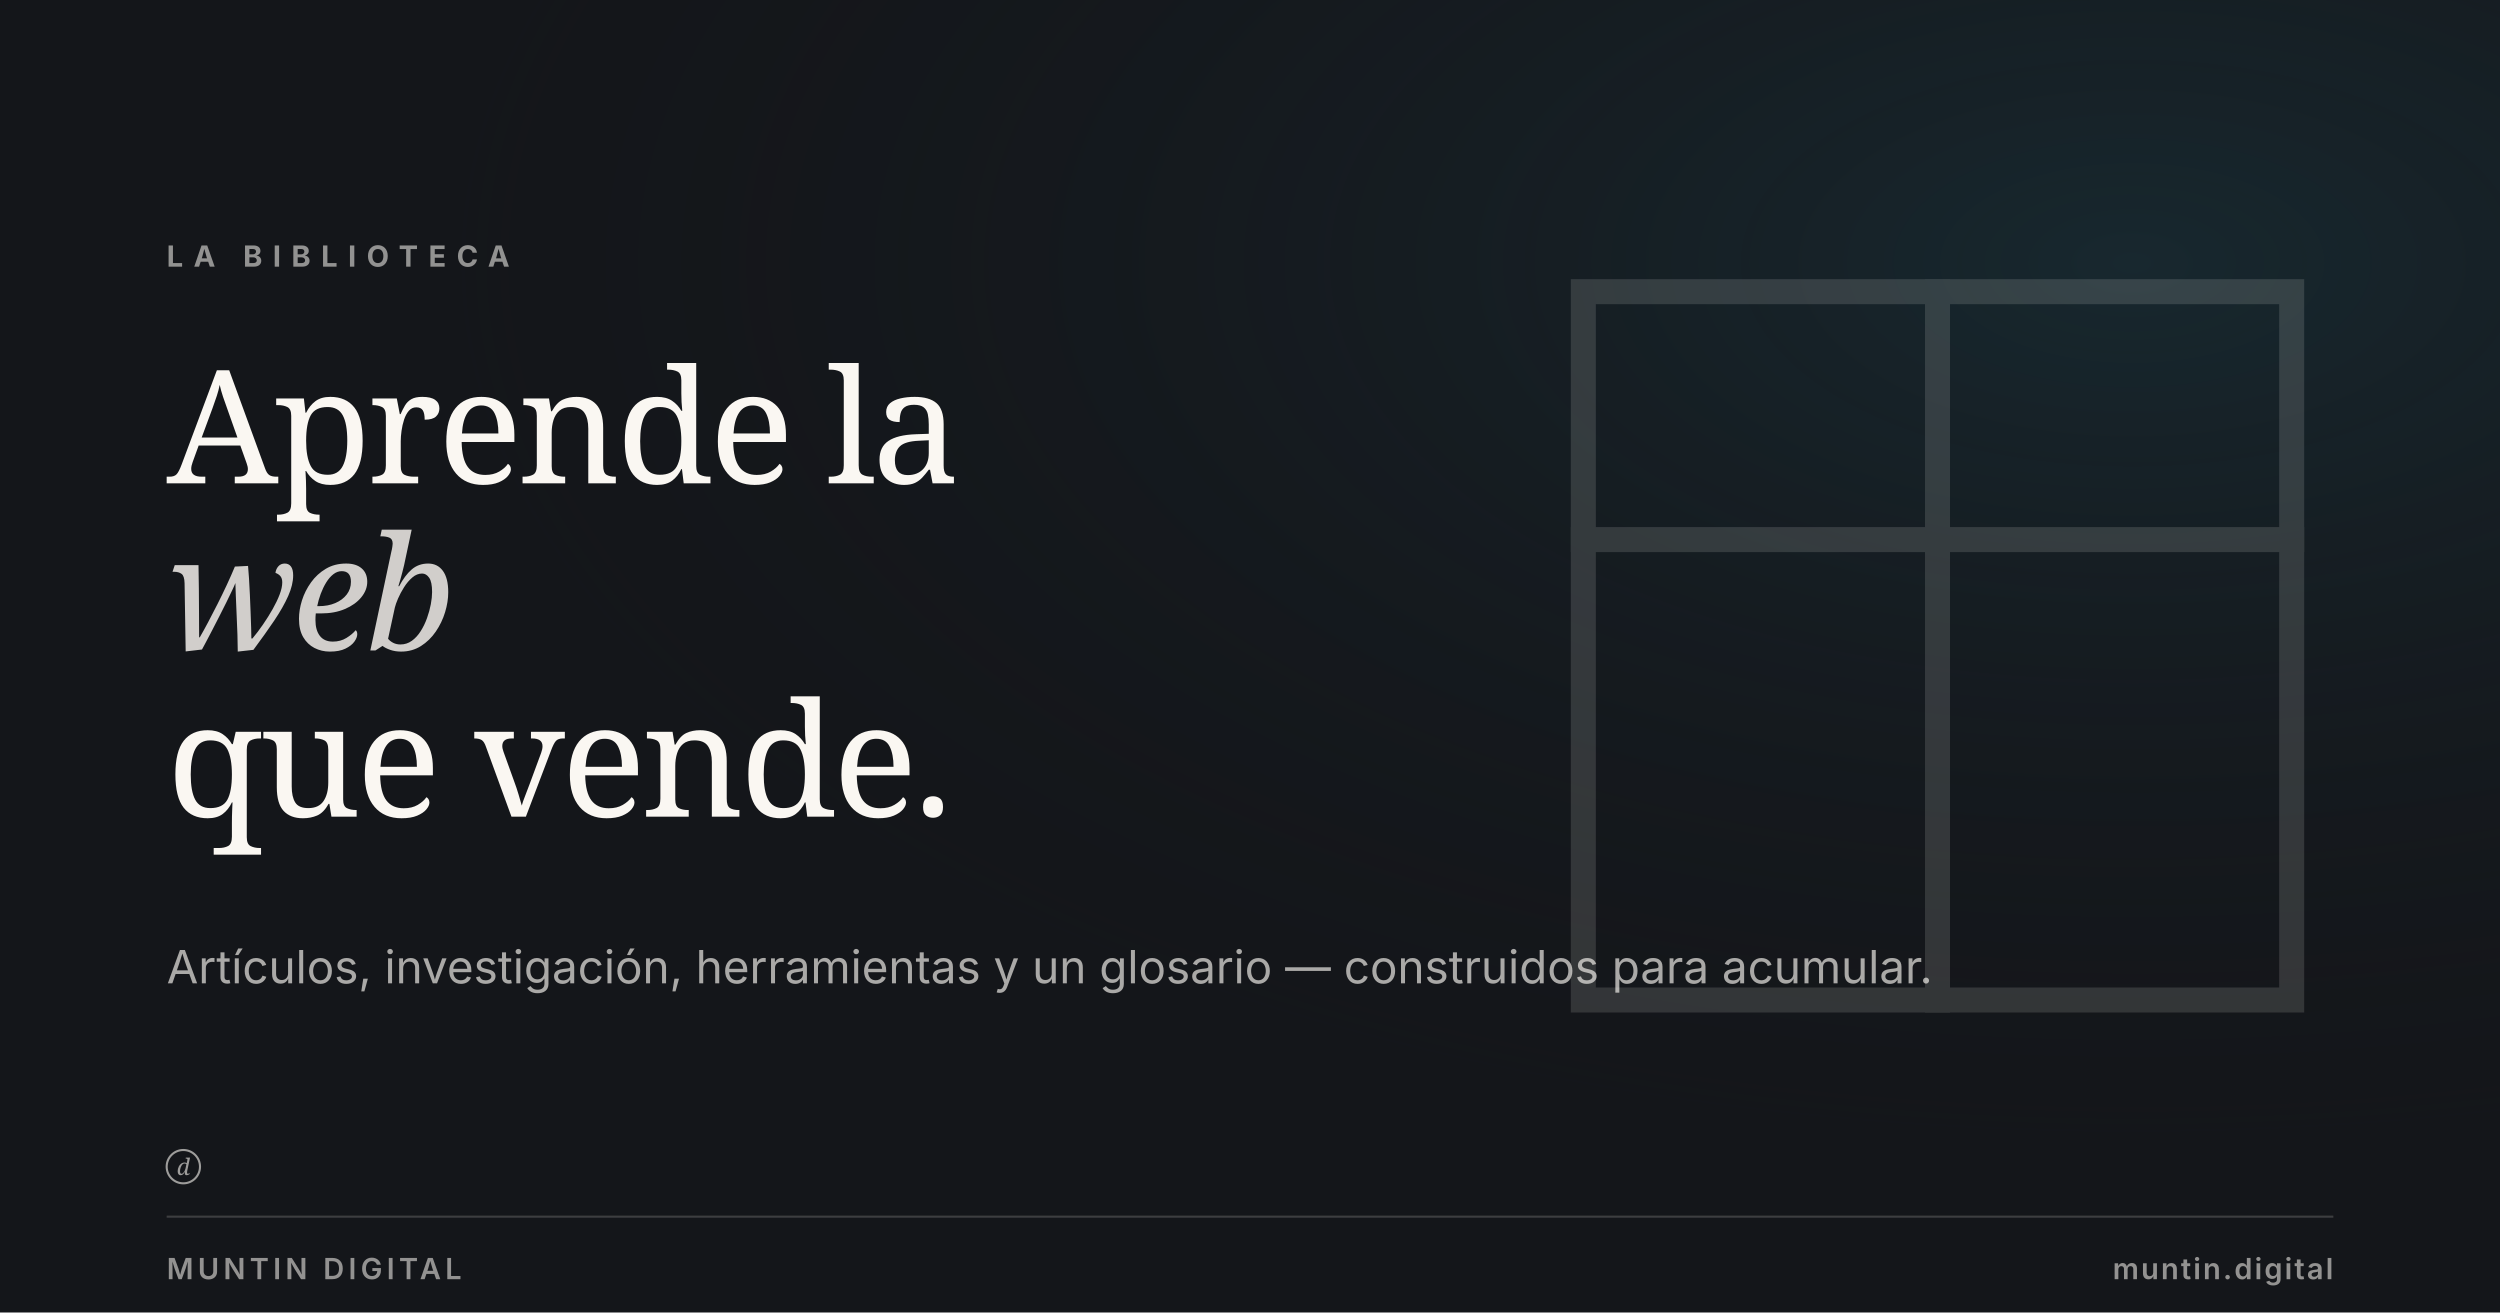
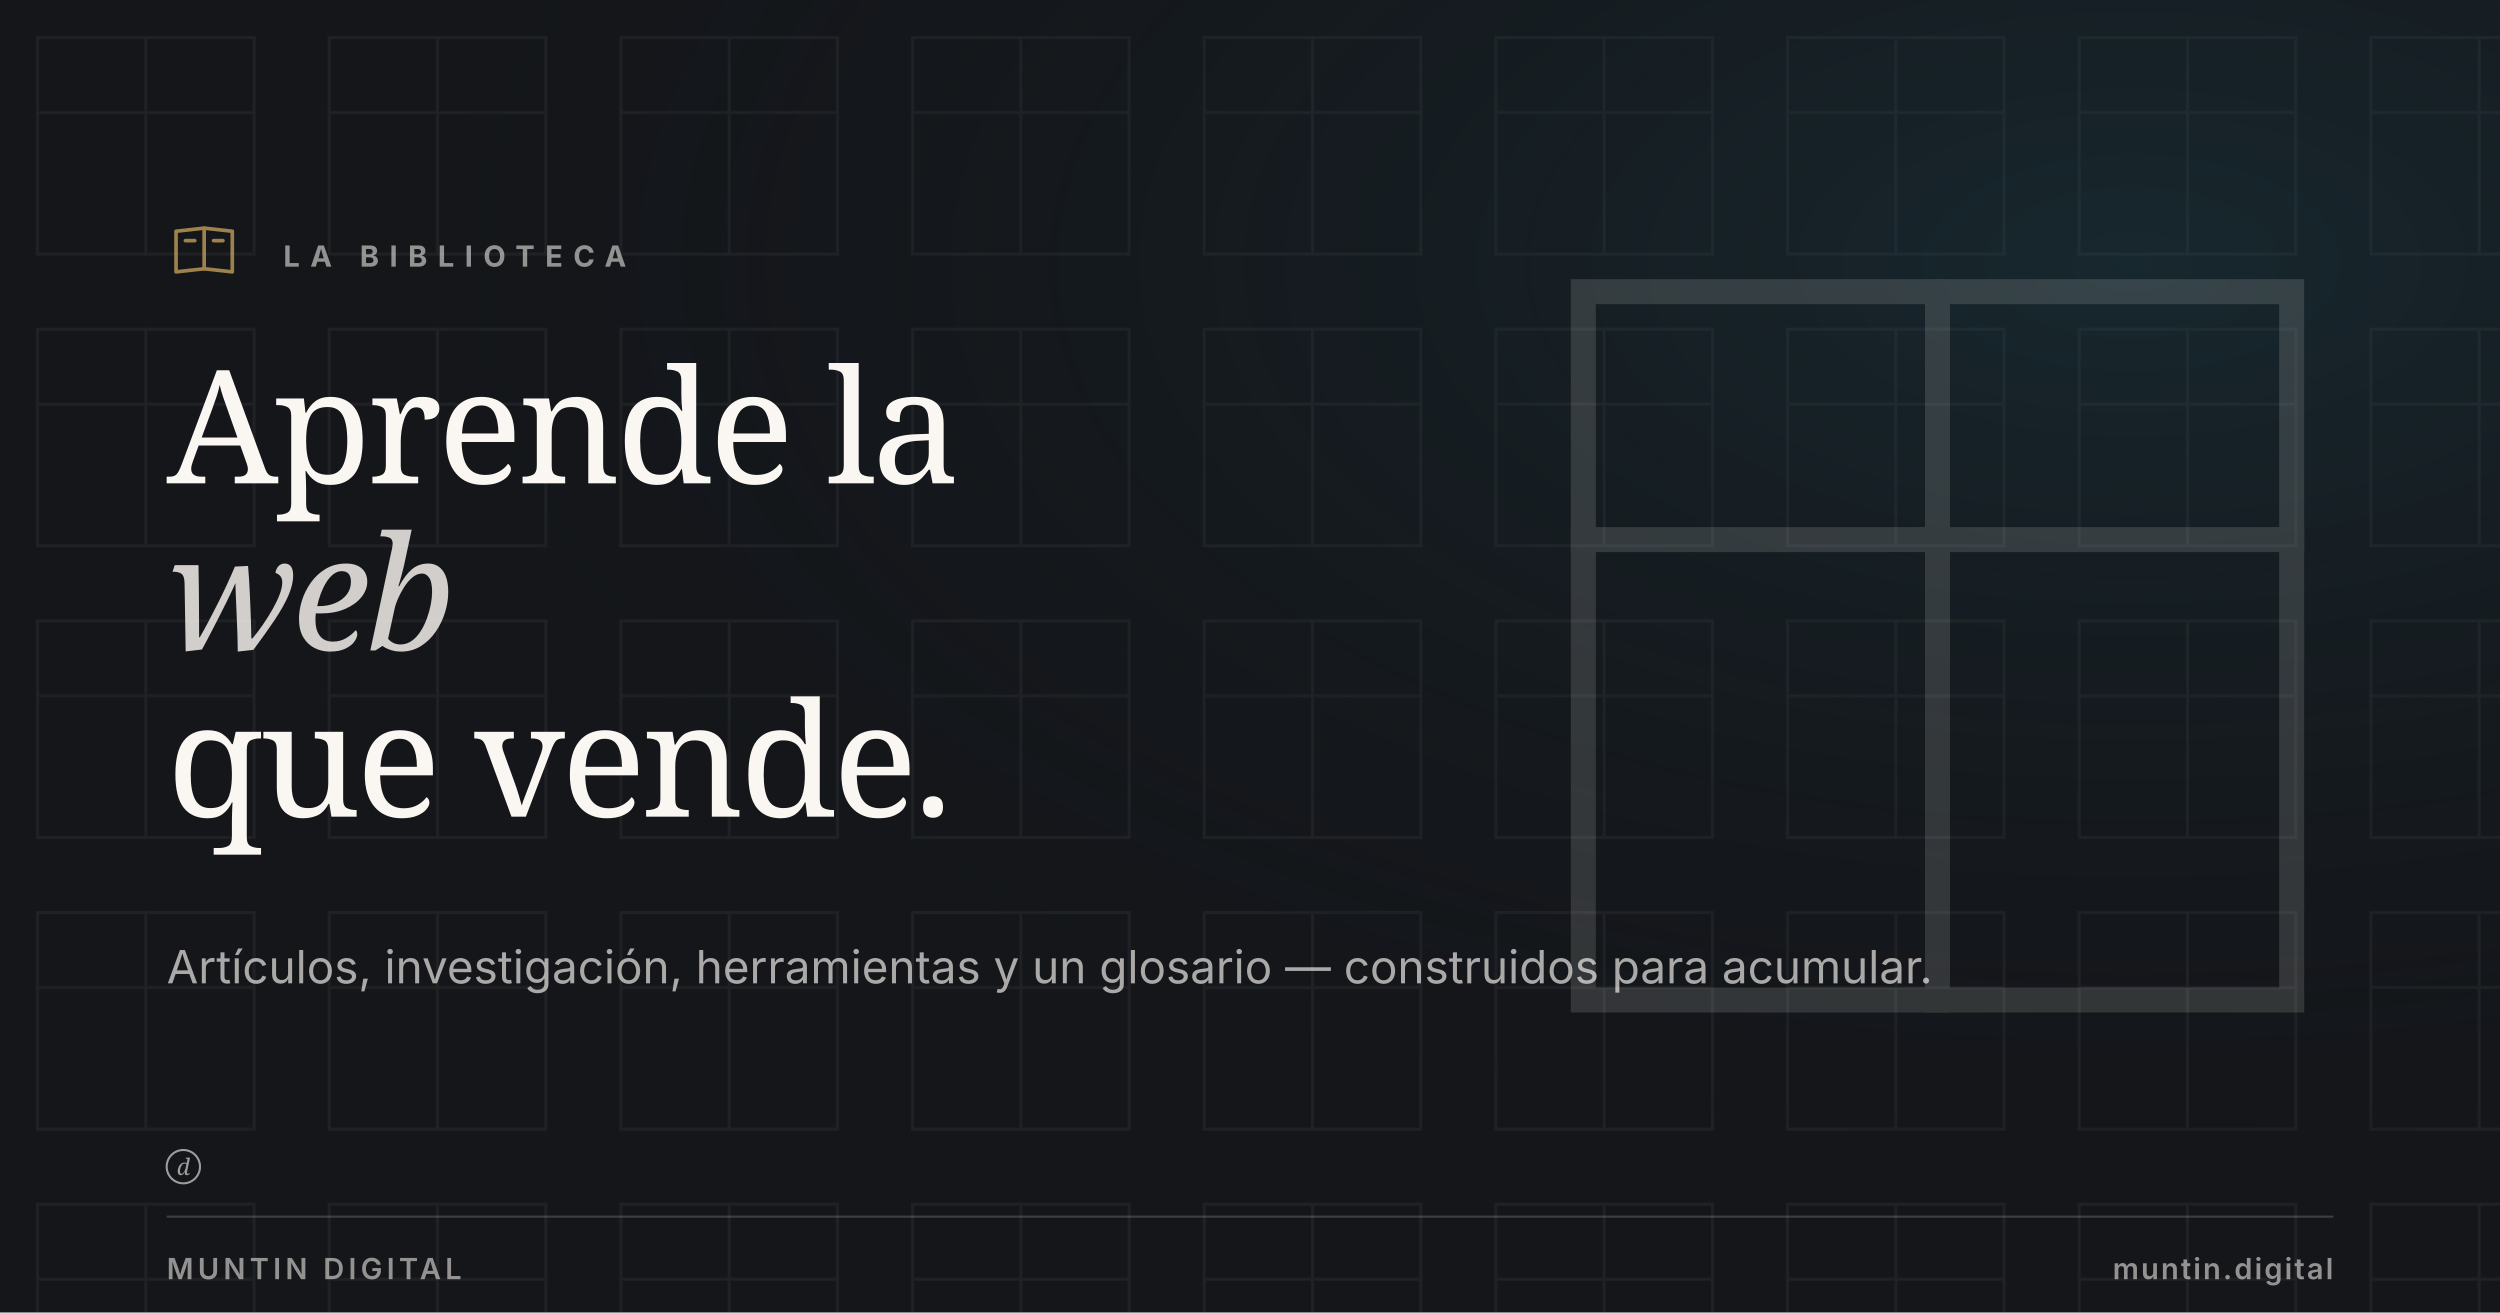
<svg xmlns="http://www.w3.org/2000/svg" viewBox="0 0 1200 630" width="1200" height="630">
  <defs>
    <radialGradient id="glow" cx="85%" cy="20%" r="70%">
      <stop offset="0%" stop-color="#1F4E5B" stop-opacity="0.32" />
      <stop offset="100%" stop-color="#14161A" stop-opacity="0" />
    </radialGradient>
  </defs>
  <rect width="1200" height="630" fill="#14161A" />
+   <defs>
+     <pattern id="muntinField" x="0" y="0" width="140" height="140" patternUnits="userSpaceOnUse">
+       <g transform="translate(18, 18)" fill="none" stroke="#FAF7F2" stroke-width="1.5" stroke-linecap="square" stroke-linejoin="miter">
+         <rect x="0" y="0" width="104" height="104" />
+         <line x1="52" y1="0" x2="52" y2="104" />
+         <line x1="0" y1="36" x2="104" y2="36" />
+       </g>
+     </pattern>
+   </defs>
+   <rect width="1200" height="630" fill="url(#muntinField)" opacity="0.05" />
  <rect width="1200" height="630" fill="url(#glow)" />
  <g transform="translate(760, 140)" stroke="#FAF7F2" stroke-width="12" stroke-linecap="square" stroke-linejoin="miter" fill="none" opacity="0.14">
    <rect x="0" y="0" width="340" height="340" />
    <line x1="170" y1="0" x2="170" y2="340" />
    <line x1="0" y1="119" x2="340" y2="119" />
  </g>
-   <text x="80" y="128" font-family="Inter, Arial, sans-serif" font-size="14" font-weight="700" letter-spacing="5" fill="#FAF7F2" opacity="0.55">LA BIBLIOTECA</text>
+   <g transform="translate(80, 102) scale(1.5)" fill="none" stroke="#C5A059" stroke-width="1.167" stroke-linecap="round" stroke-linejoin="round" color="#C5A059" opacity="0.78">
+     <path d="M3 6 L12 5 L21 6 L21 19 L12 18 L3 19 Z" />
+     <line x1="12" y1="5" x2="12" y2="18" />
+     <line x1="6" y1="9" x2="9" y2="9" />
+     <line x1="15" y1="9" x2="18" y2="9" />
+   </g>
+   <text x="136" y="128" font-family="Inter, Arial, sans-serif" font-size="14" font-weight="700" letter-spacing="5" fill="#FAF7F2" opacity="0.55">LA BIBLIOTECA</text>
  <text x="80" y="232" font-family="Fraunces, Georgia, serif" font-size="76" font-weight="500" letter-spacing="-2" fill="#FAF7F2">Aprende la</text>
  <text x="80" y="312" font-family="Fraunces, Georgia, serif" font-style="italic" font-size="76" font-weight="400" letter-spacing="-2" fill="#FAF7F2" opacity="0.82">web</text>
  <text x="80" y="392" font-family="Fraunces, Georgia, serif" font-size="76" font-weight="500" letter-spacing="-2" fill="#FAF7F2">que vende.</text>
  <text x="80" y="472" font-family="Inter, Arial, sans-serif" font-size="22" font-weight="400" fill="#FAF7F2" opacity="0.65">Artículos, investigación, herramientas y un glosario — construidos para acumular.</text>
  <g transform="translate(80, 552)" fill="#FAF7F2" opacity="0.6">
    <circle cx="8" cy="8" r="8" fill="none" stroke="#FAF7F2" stroke-width="1" />
    <text x="8" y="12" text-anchor="middle" font-family="Fraunces, Georgia, serif" font-style="italic" font-size="11" font-weight="500" fill="#FAF7F2">d</text>
  </g>
  <line x1="80" y1="584" x2="1120" y2="584" stroke="rgba(250,247,242,0.18)" stroke-width="1" />
  <text x="80" y="614" font-family="Inter, Arial, sans-serif" font-size="14" font-weight="600" letter-spacing="2" fill="rgba(250,247,242,0.55)">MUNTIN DIGITAL</text>
  <text x="1120" y="614" text-anchor="end" font-family="Inter, Arial, sans-serif" font-size="14" font-weight="600" letter-spacing="1" fill="rgba(250,247,242,0.55)">muntin.digital</text>
</svg>
